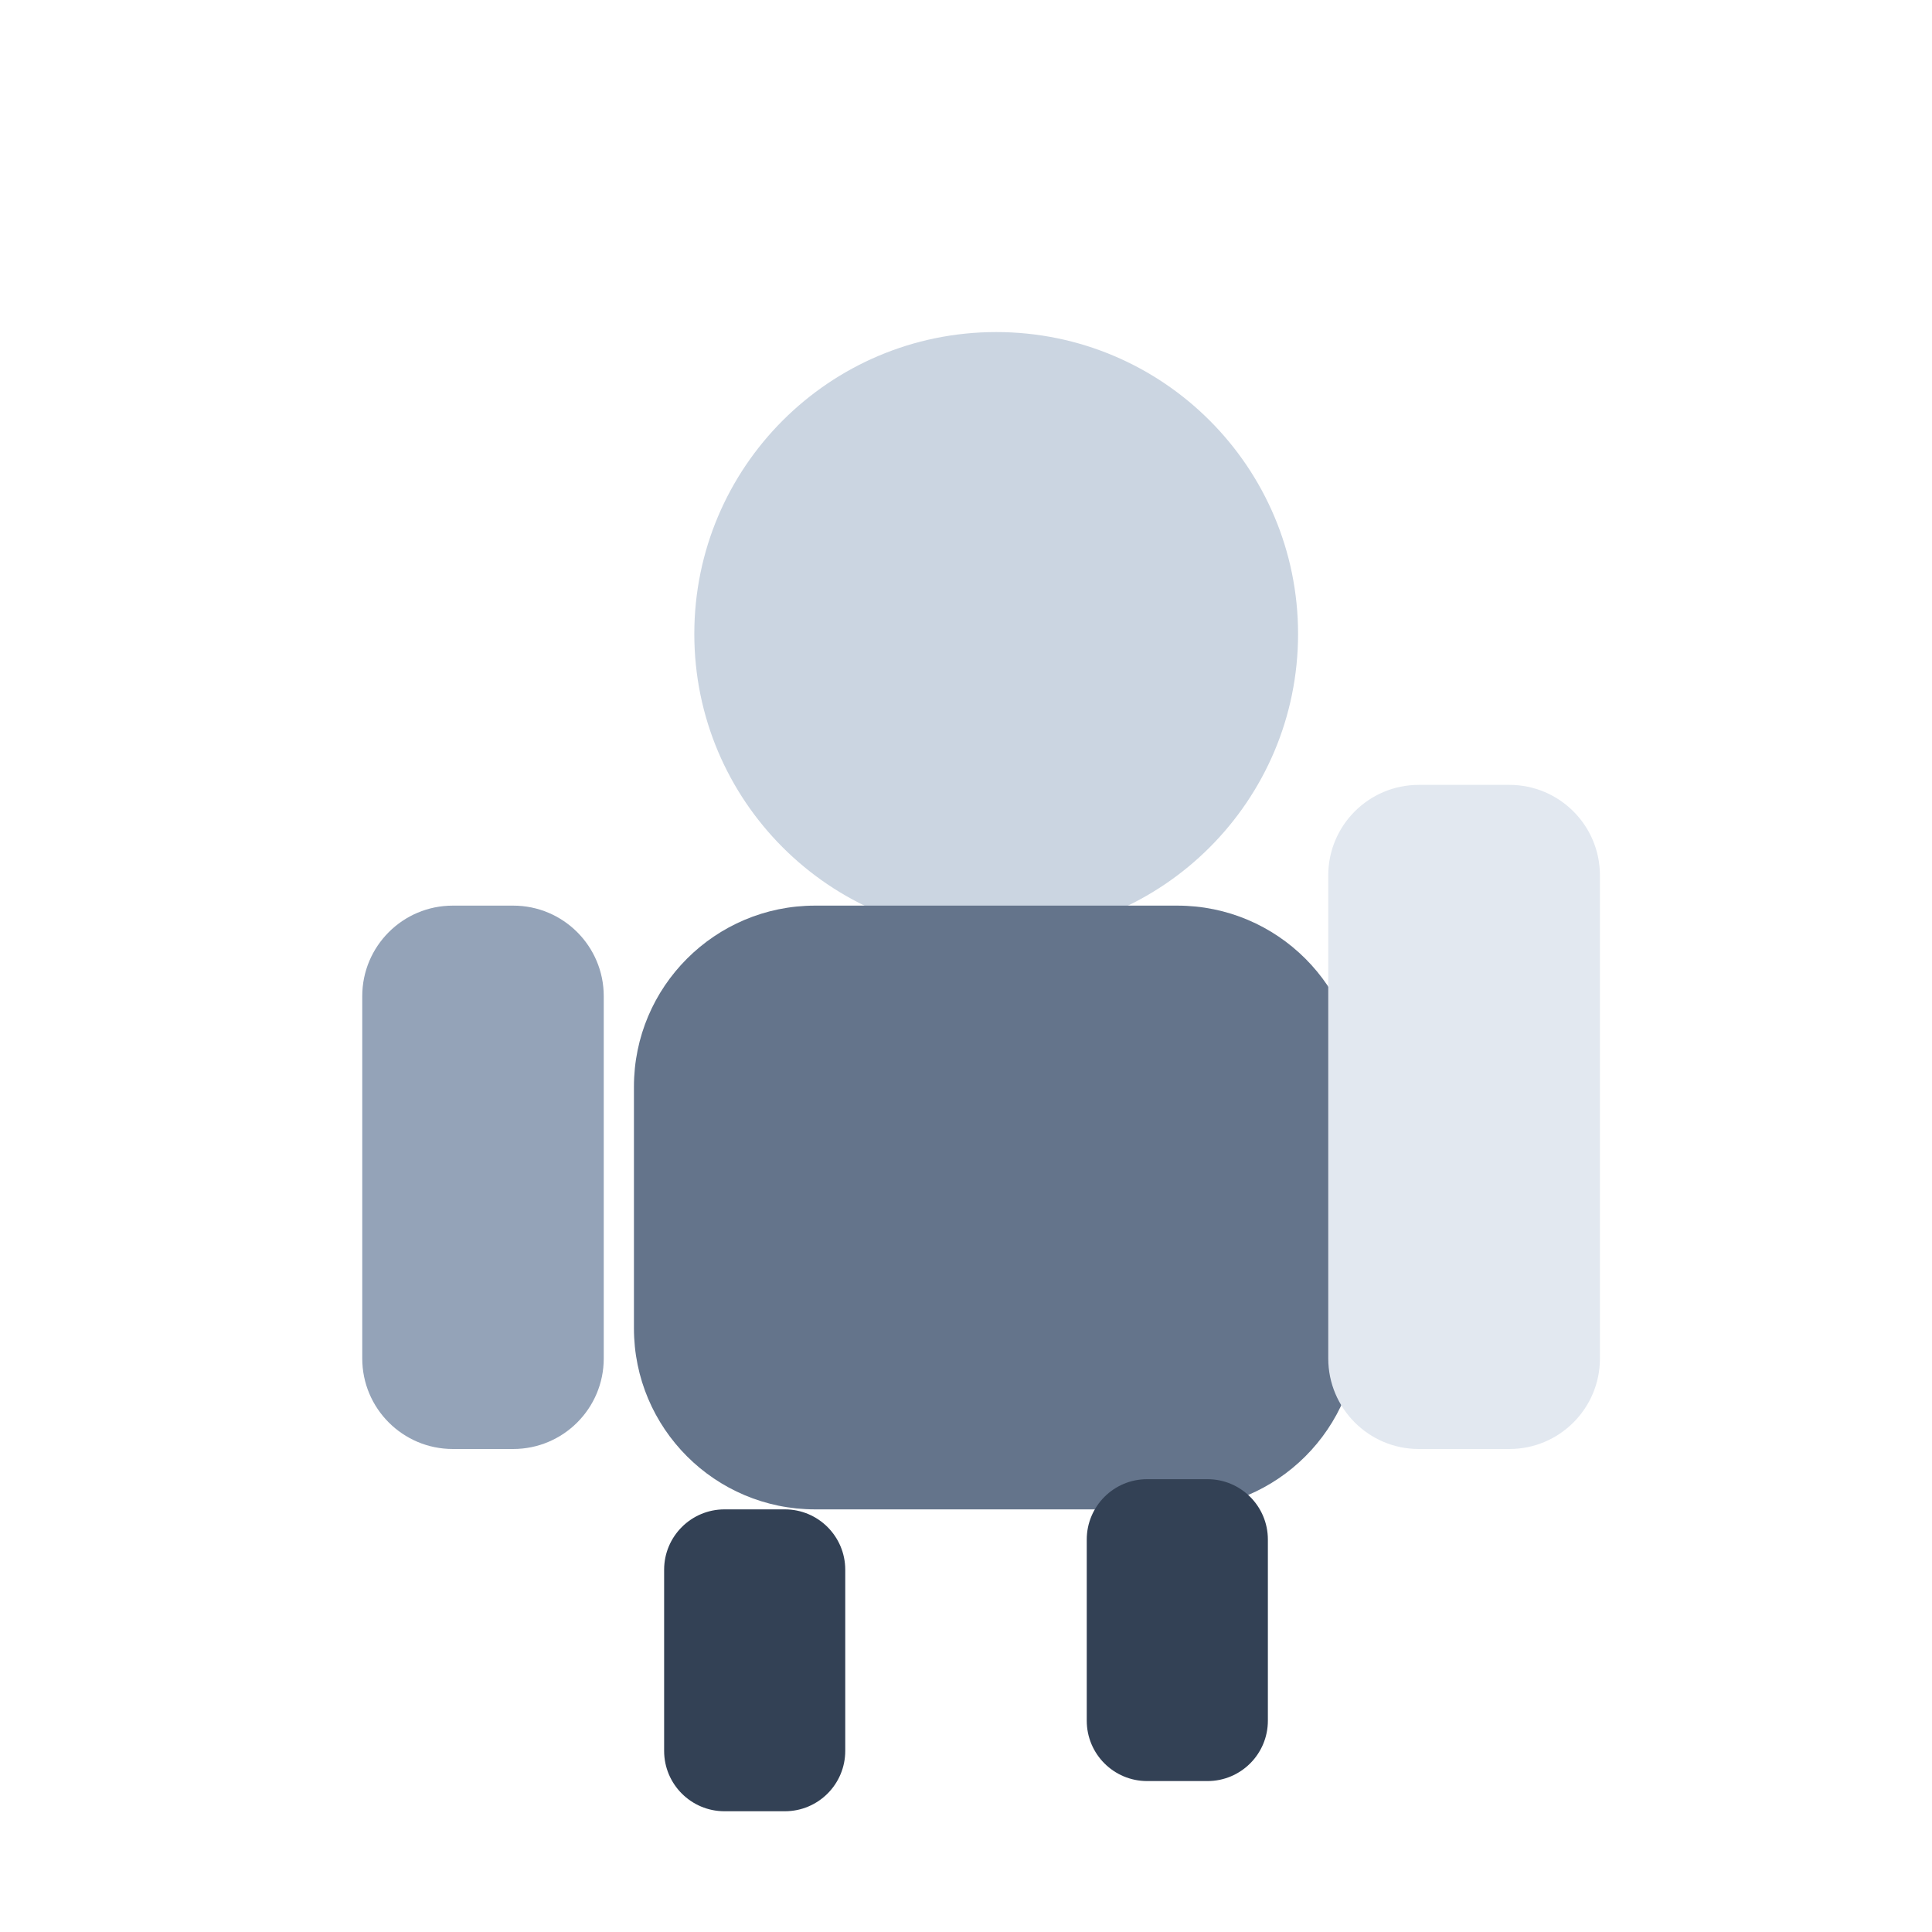
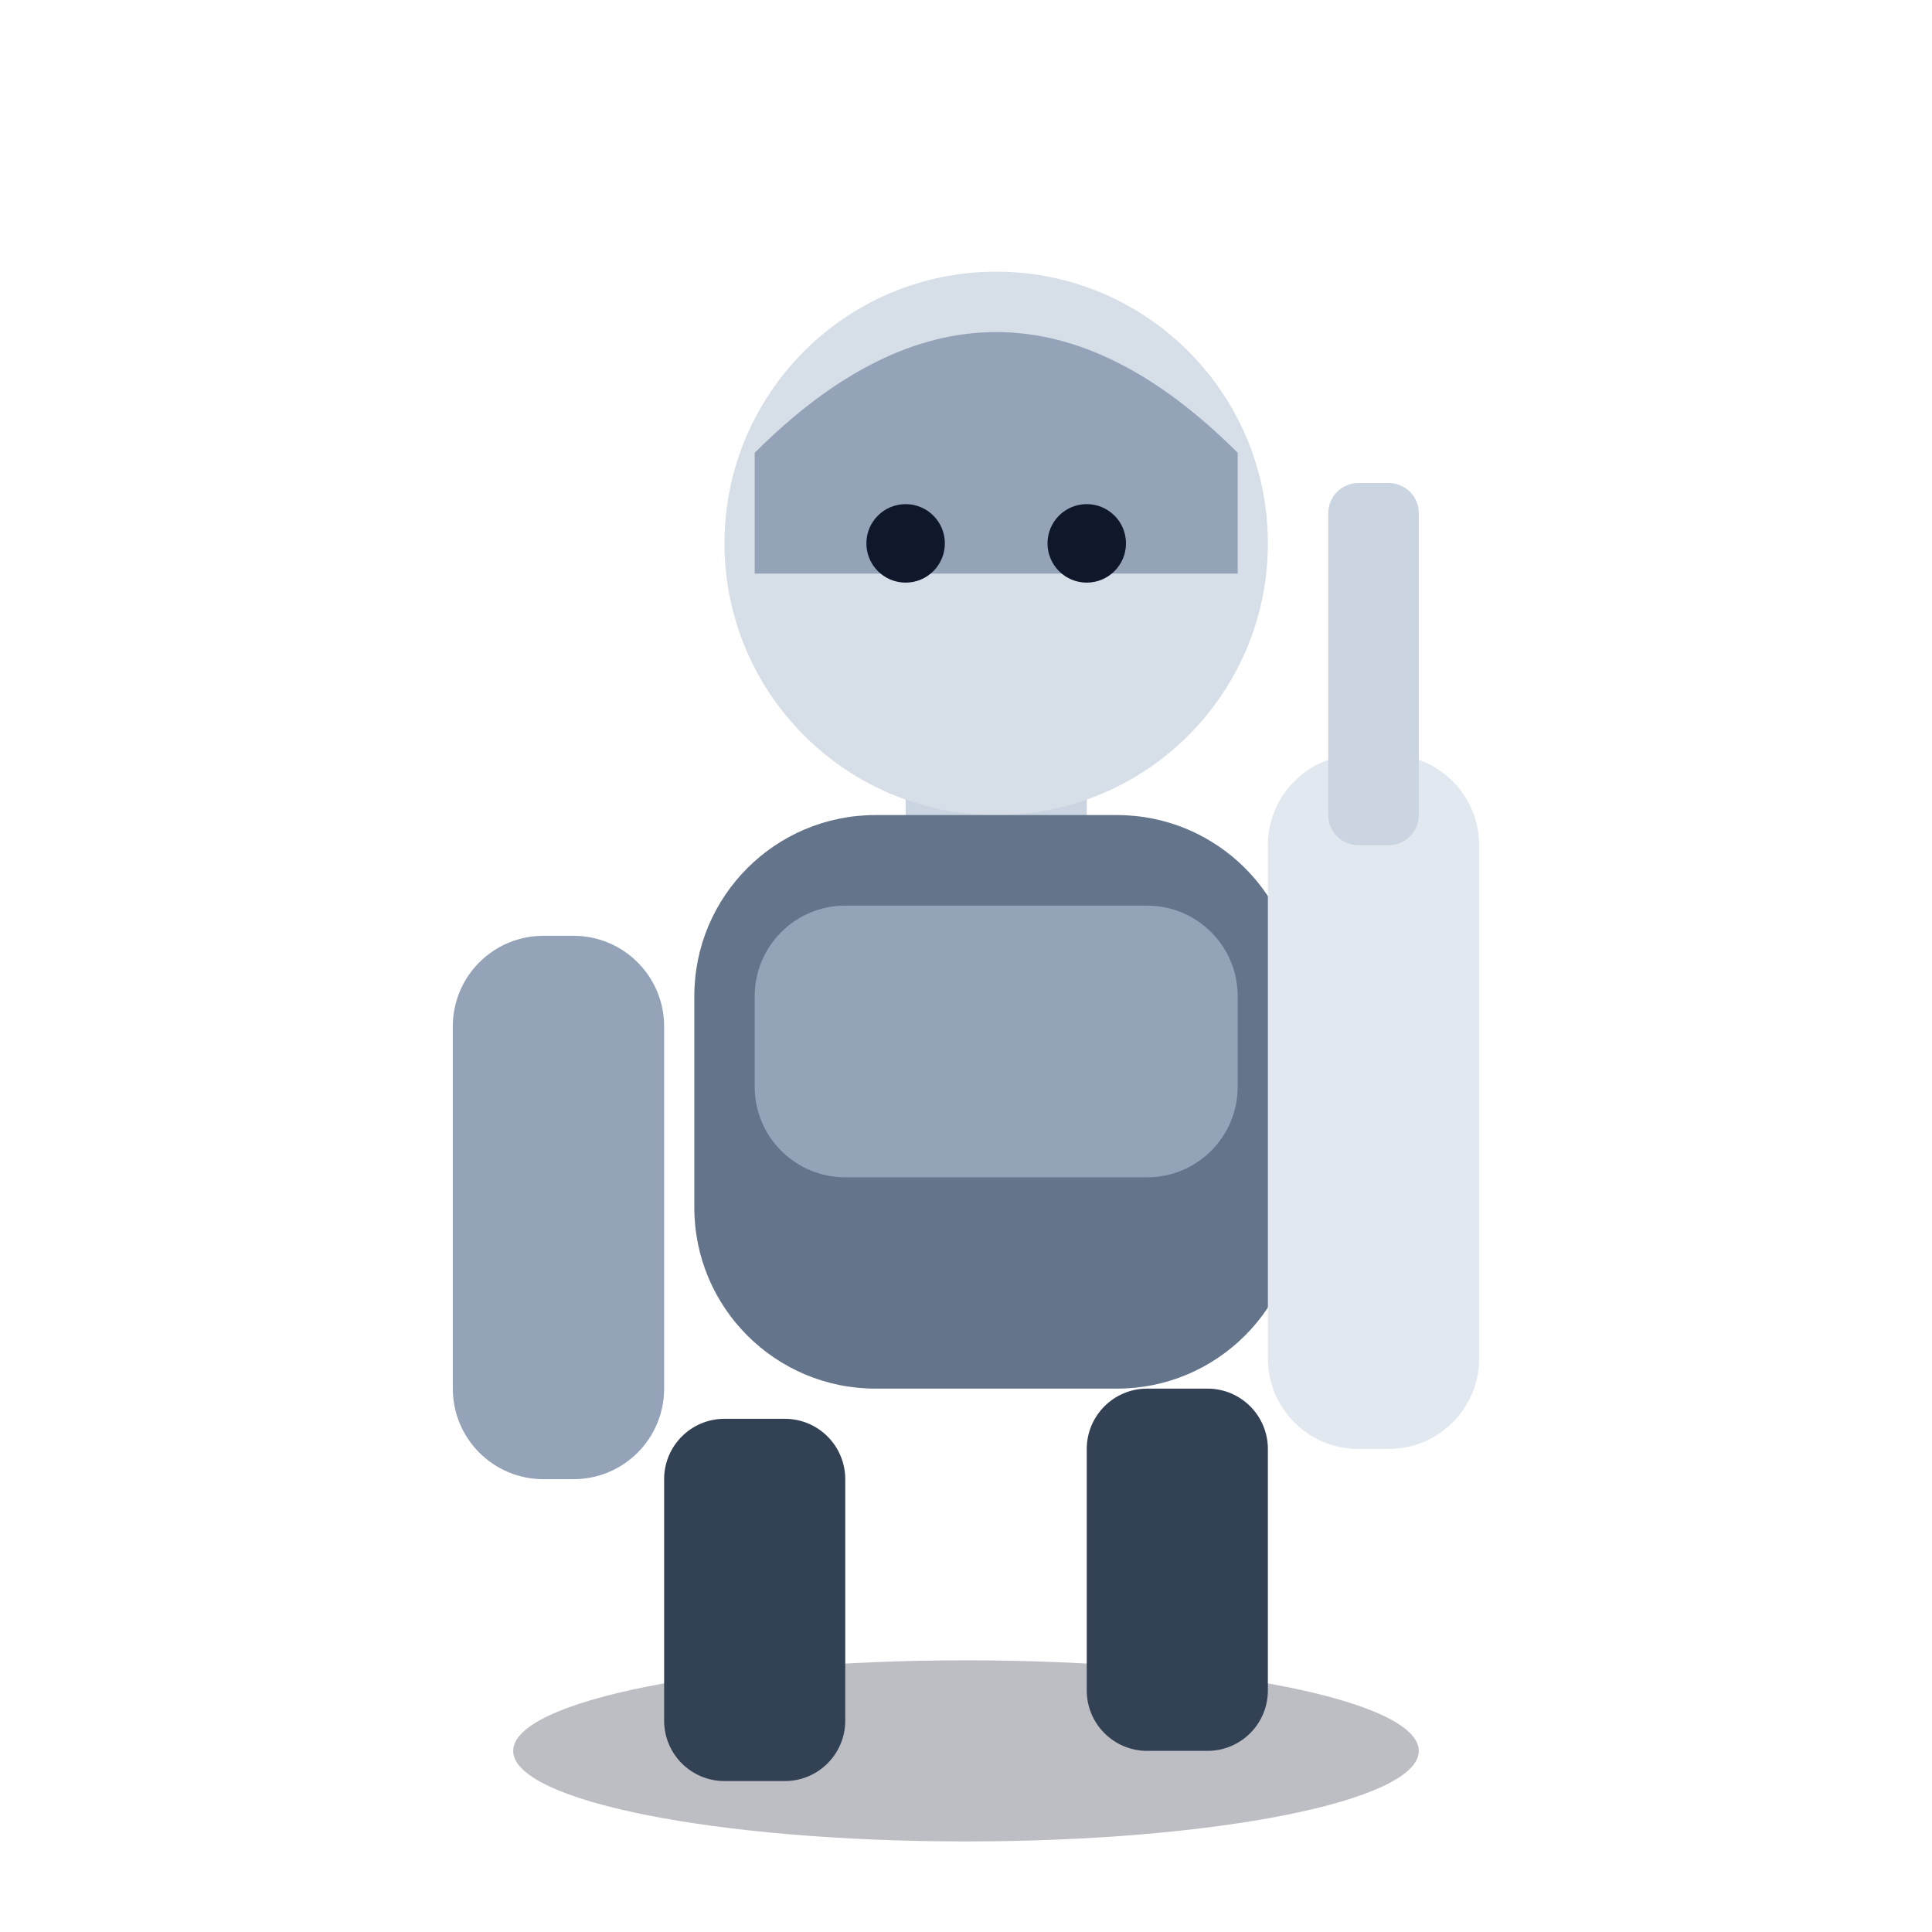
<svg xmlns="http://www.w3.org/2000/svg" width="64" height="64" viewBox="0 0 64 64">
  <rect width="64" height="64" fill="none" />
-   <circle cx="33" cy="21" r="10" fill="#cbd5e1" />
-   <rect x="21" y="30" width="24" height="20" rx="6" fill="#64748b" />
-   <rect x="12" y="30" width="8" height="18" rx="3" fill="#94a3b8" />
-   <rect x="44" y="26" width="9" height="22" rx="3" fill="#e2e8f0" />
-   <rect x="22" y="50" width="6" height="10" rx="2" fill="#334155" />
-   <rect x="36" y="49" width="6" height="10" rx="2" fill="#334155" />
+   <ellipse cx="32" cy="58" rx="15" ry="3" fill="#0f172a" opacity="0.28" />
+   <rect x="30" y="24" width="6" height="5" rx="2" fill="#cbd5e1" />
+   <circle cx="33" cy="18" r="9" fill="#d6dee8" />
+   <path d="M25 15 Q33 7 41 15 L41 19 L25 19 Z" fill="#94a3b8" />
+   <rect x="23" y="27" width="20" height="19" rx="6" fill="#64748b" />
+   <rect x="25" y="30" width="16" height="9" rx="3" fill="#94a3b8" />
+   <rect x="15" y="31" width="7" height="18" rx="3" fill="#94a3b8" />
+   <rect x="42" y="25" width="7" height="23" rx="3" fill="#e2e8f0" />
+   <rect x="44" y="16" width="3" height="12" rx="1" fill="#cbd5e1" />
+   <rect x="22" y="47" width="6" height="12" rx="2" fill="#334155" />
+   <rect x="36" y="46" width="6" height="12" rx="2" fill="#334155" />
+   <circle cx="30" cy="18" r="1.3" fill="#0f172a" />
+   <circle cx="36" cy="18" r="1.3" fill="#0f172a" />
</svg>
